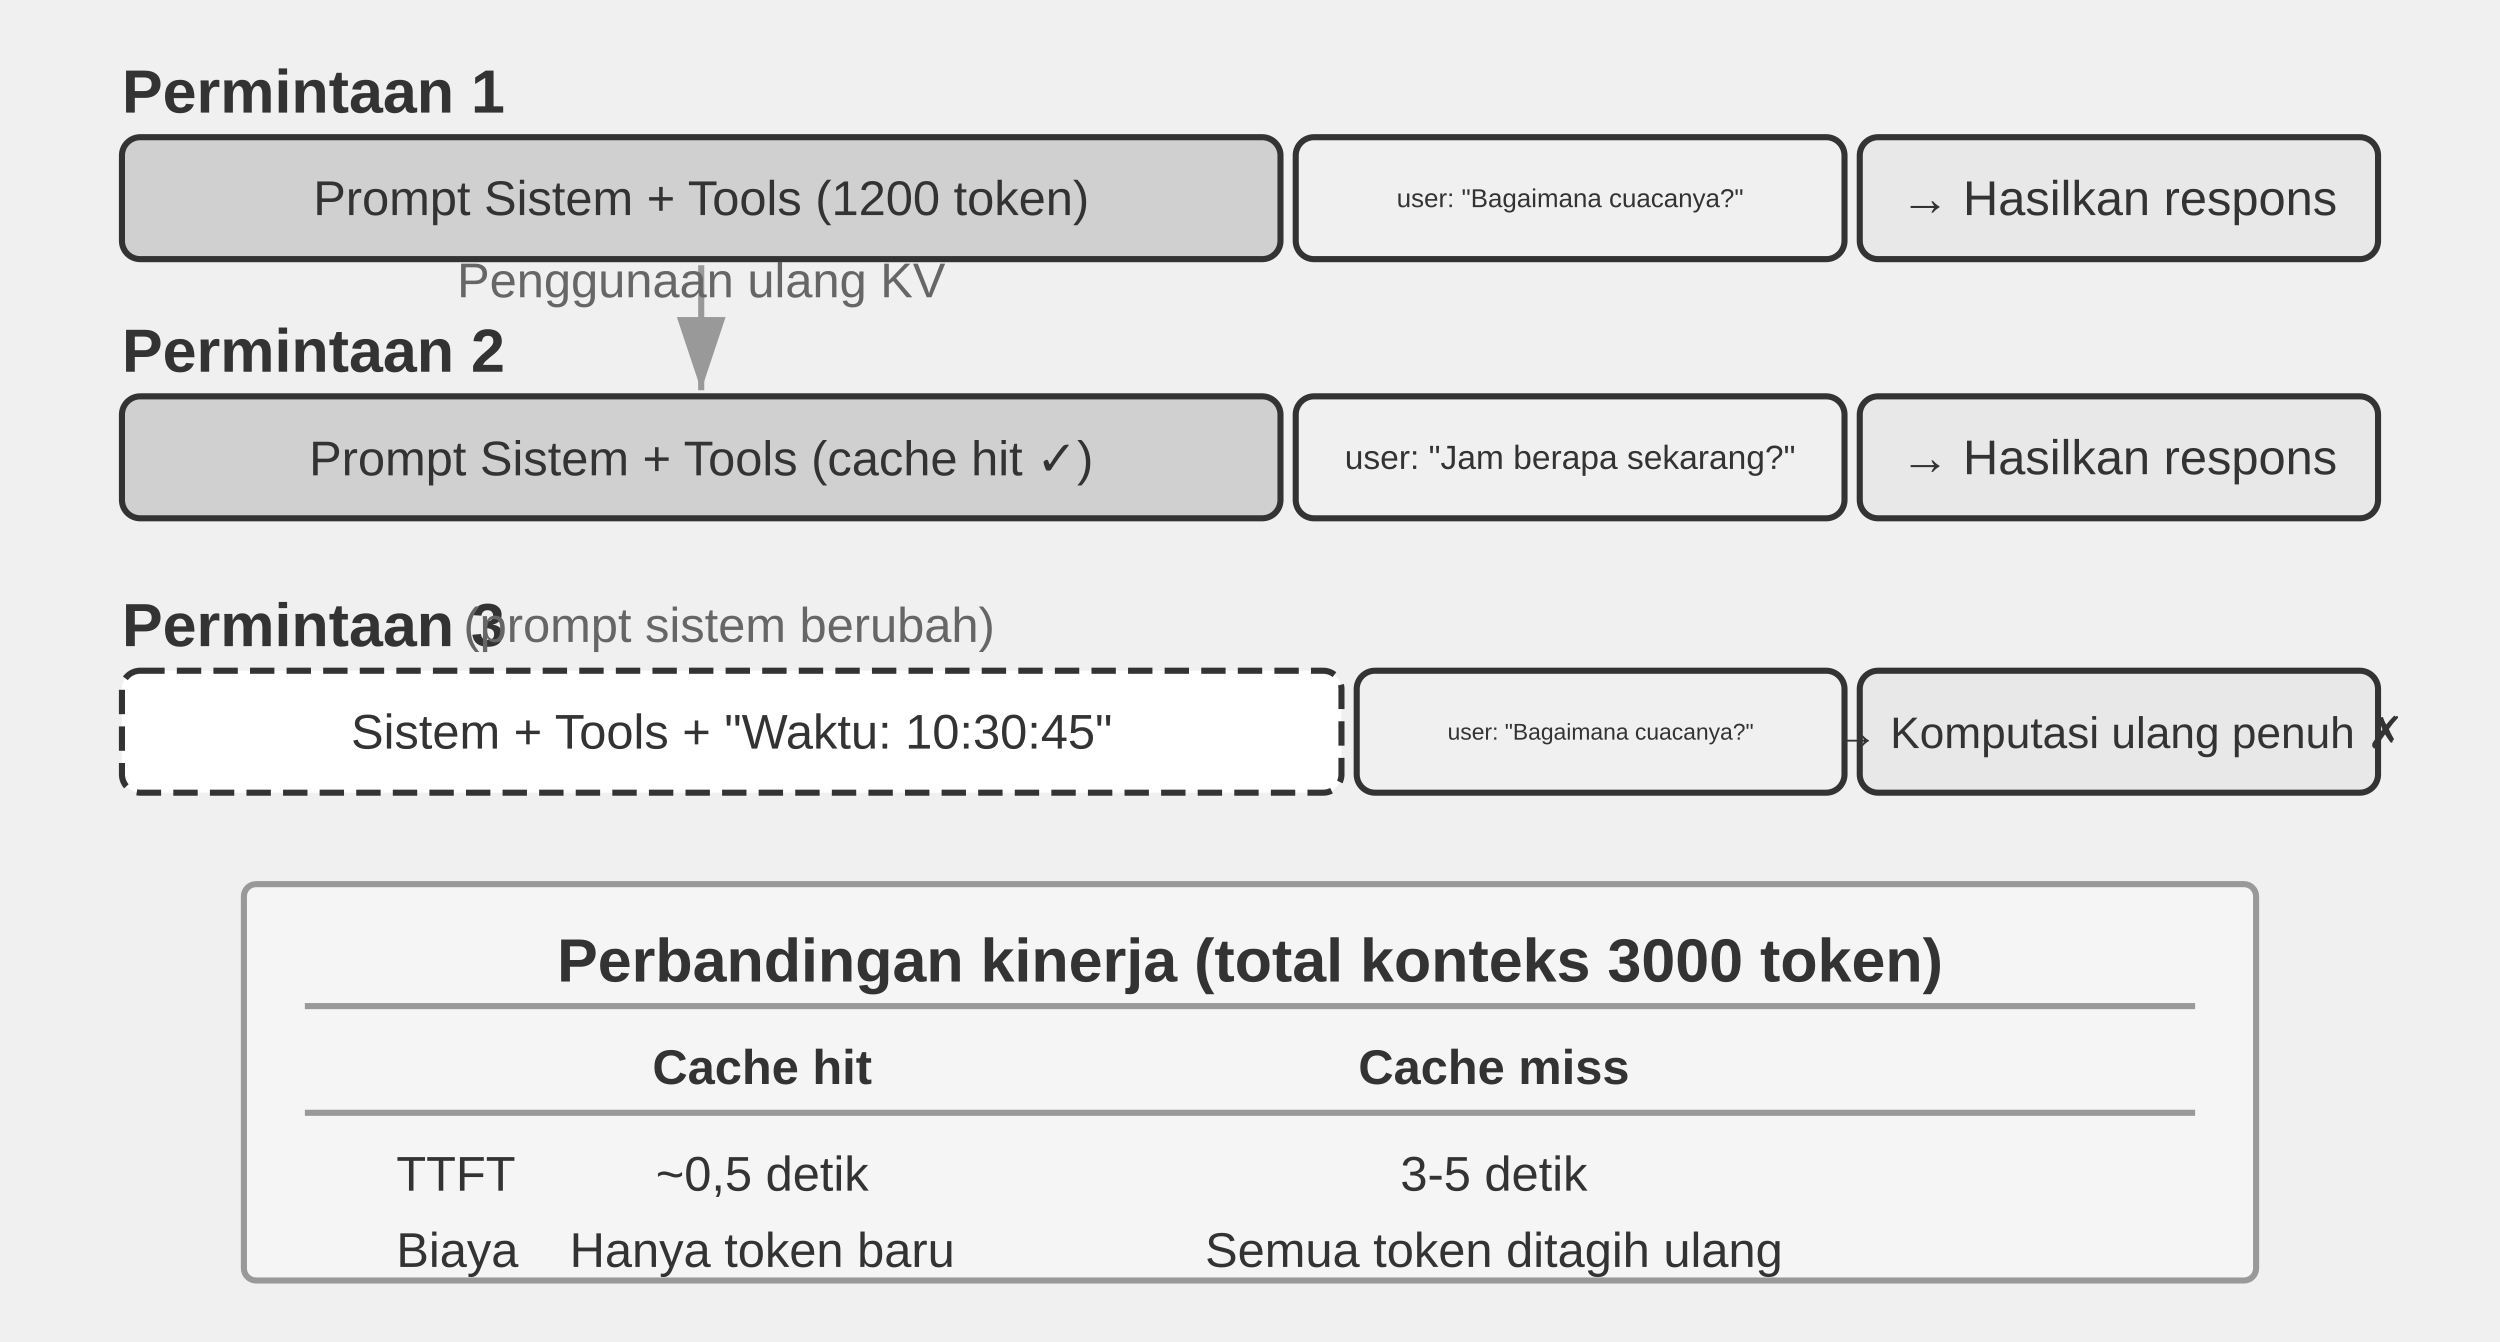
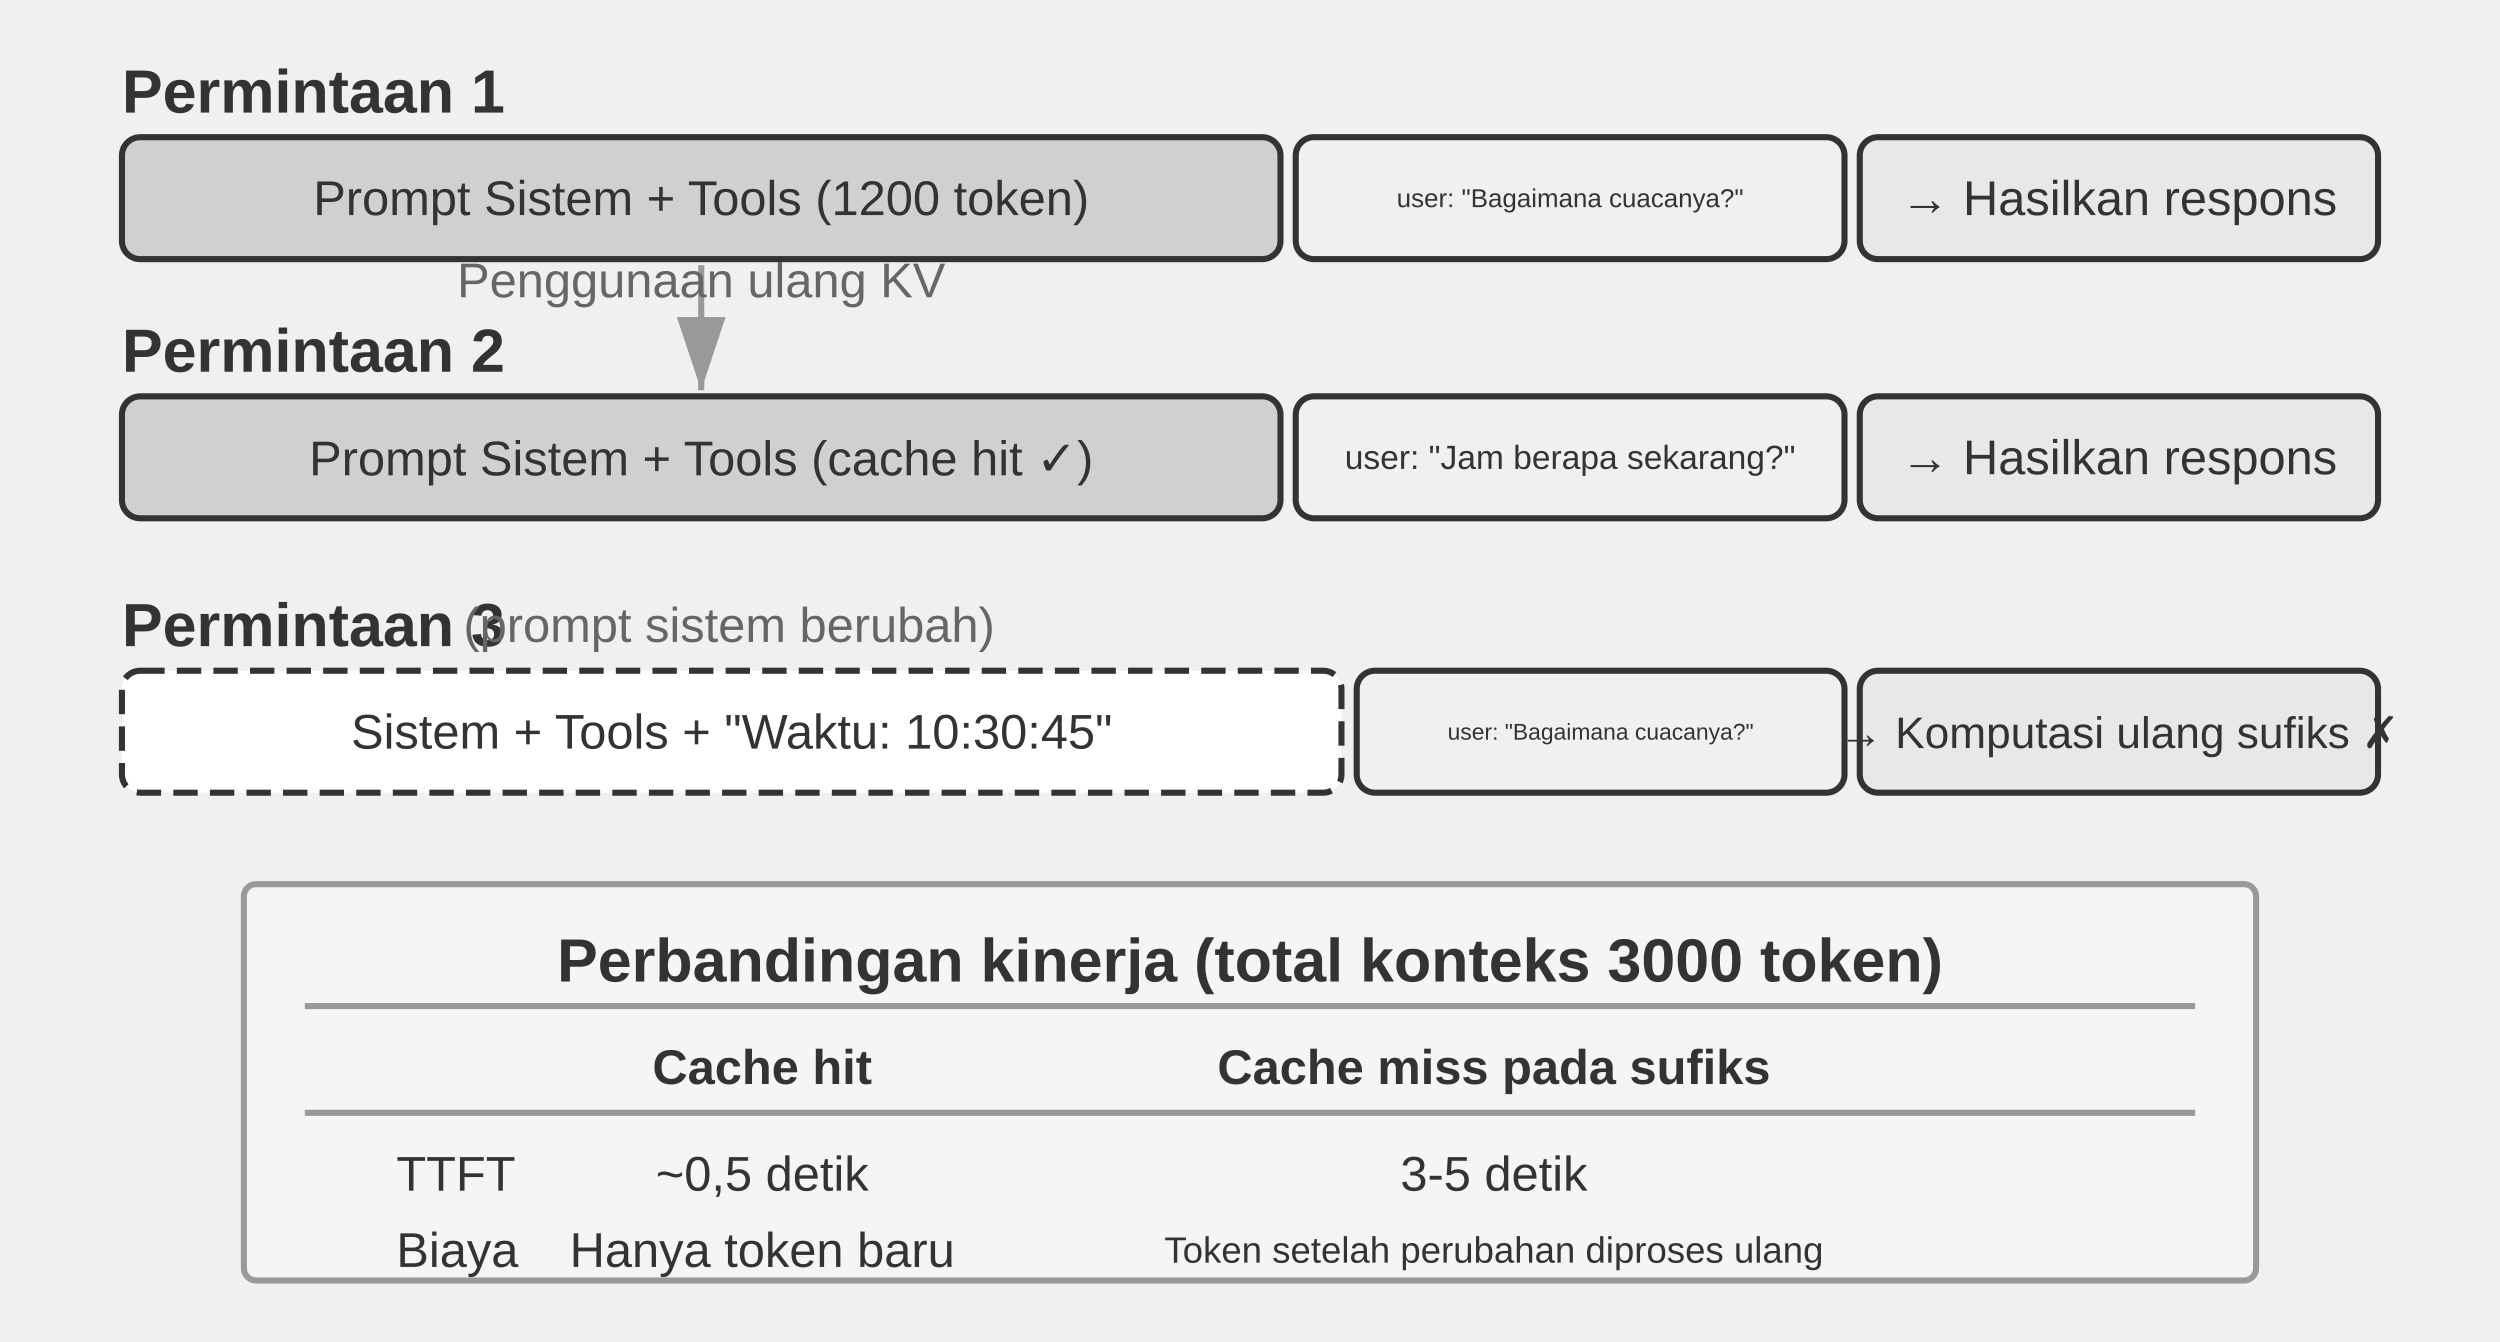
<svg xmlns="http://www.w3.org/2000/svg" viewBox="0 40 820 440" width="820" height="440" style="background:#ffffff">
  <defs>
    <marker id="ah" markerWidth="12" markerHeight="8" refX="12" refY="4" orient="auto">
      <polygon points="0 0, 12 4, 0 8" fill="#333333" />
    </marker>
    <marker id="ah-light" markerWidth="12" markerHeight="8" refX="12" refY="4" orient="auto">
      <polygon points="0 0, 12 4, 0 8" fill="#999999" />
    </marker>
  </defs>
  <text x="40" y="70" font-family="Arial, 'Helvetica Neue', Helvetica, 'PingFang SC', 'Microsoft YaHei', sans-serif" font-size="20" fill="#333333" text-anchor="start" dominant-baseline="central" font-weight="bold">Permintaan 1</text>
  <rect x="40" y="85" width="380" height="40" rx="6" fill="#d0d0d0" stroke="#333333" stroke-width="2" />
  <text x="230" y="105" font-family="Arial, 'Helvetica Neue', Helvetica, 'PingFang SC', 'Microsoft YaHei', sans-serif" font-size="16" fill="#333333" text-anchor="middle" dominant-baseline="central" font-weight="normal">Prompt Sistem + Tools (1200 token)</text>
  <rect x="425" y="85" width="180" height="40" rx="6" fill="#f0f0f0" stroke="#333333" stroke-width="2" />
  <text x="515" y="105" font-family="Arial, 'Helvetica Neue', Helvetica, 'PingFang SC', 'Microsoft YaHei', sans-serif" font-size="8.5" fill="#333333" text-anchor="middle" dominant-baseline="central" font-weight="normal">user: "Bagaimana cuacanya?"</text>
  <rect x="610" y="85" width="170" height="40" rx="6" fill="#e8e8e8" stroke="#333333" stroke-width="2" />
  <text x="695" y="105" font-family="Arial, 'Helvetica Neue', Helvetica, 'PingFang SC', 'Microsoft YaHei', sans-serif" font-size="16" fill="#333333" text-anchor="middle" dominant-baseline="central" font-weight="normal">→ Hasilkan respons</text>
  <text x="40" y="155" font-family="Arial, 'Helvetica Neue', Helvetica, 'PingFang SC', 'Microsoft YaHei', sans-serif" font-size="20" fill="#333333" text-anchor="start" dominant-baseline="central" font-weight="bold">Permintaan 2</text>
  <rect x="40" y="170" width="380" height="40" rx="6" fill="#d0d0d0" stroke="#333333" stroke-width="2" />
  <text x="230" y="190" font-family="Arial, 'Helvetica Neue', Helvetica, 'PingFang SC', 'Microsoft YaHei', sans-serif" font-size="16" fill="#333333" text-anchor="middle" dominant-baseline="central" font-weight="normal">Prompt Sistem + Tools (cache hit ✓)</text>
  <rect x="425" y="170" width="180" height="40" rx="6" fill="#f0f0f0" stroke="#333333" stroke-width="2" />
  <text x="515" y="190" font-family="Arial, 'Helvetica Neue', Helvetica, 'PingFang SC', 'Microsoft YaHei', sans-serif" font-size="11" fill="#333333" text-anchor="middle" dominant-baseline="central" font-weight="normal">user: "Jam berapa sekarang?"</text>
  <rect x="610" y="170" width="170" height="40" rx="6" fill="#e8e8e8" stroke="#333333" stroke-width="2" />
  <text x="695" y="190" font-family="Arial, 'Helvetica Neue', Helvetica, 'PingFang SC', 'Microsoft YaHei', sans-serif" font-size="16" fill="#333333" text-anchor="middle" dominant-baseline="central" font-weight="normal">→ Hasilkan respons</text>
  <line x1="230" y1="127" x2="230" y2="168" stroke="#999999" stroke-width="2" marker-end="url(#ah-light)" />
  <text x="230.0" y="137.5" font-family="Arial, 'Helvetica Neue', Helvetica, 'PingFang SC', 'Microsoft YaHei', sans-serif" font-size="16" fill="#666666" text-anchor="middle">Penggunaan ulang KV</text>
  <text x="40" y="245" font-family="Arial, 'Helvetica Neue', Helvetica, 'PingFang SC', 'Microsoft YaHei', sans-serif" font-size="20" fill="#333333" text-anchor="start" dominant-baseline="central" font-weight="bold">Permintaan 3</text>
  <text x="152" y="245" font-family="Arial, 'Helvetica Neue', Helvetica, 'PingFang SC', 'Microsoft YaHei', sans-serif" font-size="16" fill="#666666" text-anchor="start" dominant-baseline="central" font-weight="normal">(prompt sistem berubah)</text>
  <rect x="40" y="260" width="400" height="40" rx="6" fill="#ffffff" stroke="#333333" stroke-width="2" stroke-dasharray="8,4" />
  <text x="240" y="280" font-family="Arial, 'Helvetica Neue', Helvetica, 'PingFang SC', 'Microsoft YaHei', sans-serif" font-size="16" fill="#333333" text-anchor="middle" dominant-baseline="central" font-weight="normal">Sistem + Tools + "Waktu: 10:30:45"</text>
  <rect x="445" y="260" width="160" height="40" rx="6" fill="#f0f0f0" stroke="#333333" stroke-width="2" />
  <text x="525" y="280" font-family="Arial, 'Helvetica Neue', Helvetica, 'PingFang SC', 'Microsoft YaHei', sans-serif" font-size="7.5" fill="#333333" text-anchor="middle" dominant-baseline="central" font-weight="normal">user: "Bagaimana cuacanya?"</text>
  <rect x="610" y="260" width="170" height="40" rx="6" fill="#e8e8e8" stroke="#333333" stroke-width="2" />
-   <text x="695" y="280" font-family="Arial, 'Helvetica Neue', Helvetica, 'PingFang SC', 'Microsoft YaHei', sans-serif" font-size="14.5" fill="#333333" text-anchor="middle" dominant-baseline="central" font-weight="normal">→ Komputasi ulang penuh ✗</text>
+   <text x="695" y="280" font-family="Arial, 'Helvetica Neue', Helvetica, 'PingFang SC', 'Microsoft YaHei', sans-serif" font-size="14.5" fill="#333333" text-anchor="middle" dominant-baseline="central" font-weight="normal">→ Komputasi ulang sufiks ✗</text>
  <rect x="80" y="330" width="660" height="130" rx="4" fill="#f5f5f5" stroke="#999999" stroke-width="2" />
  <text x="410" y="355" font-family="Arial, 'Helvetica Neue', Helvetica, 'PingFang SC', 'Microsoft YaHei', sans-serif" font-size="20" fill="#333333" text-anchor="middle" dominant-baseline="central" font-weight="bold">Perbandingan kinerja (total konteks 3000 token)</text>
  <line x1="100" y1="370" x2="720" y2="370" stroke="#999999" stroke-width="2" />
  <text x="250" y="390" font-family="Arial, 'Helvetica Neue', Helvetica, 'PingFang SC', 'Microsoft YaHei', sans-serif" font-size="16" fill="#333333" text-anchor="middle" dominant-baseline="central" font-weight="bold">Cache hit</text>
-   <text x="490" y="390" font-family="Arial, 'Helvetica Neue', Helvetica, 'PingFang SC', 'Microsoft YaHei', sans-serif" font-size="16" fill="#333333" text-anchor="middle" dominant-baseline="central" font-weight="bold">Cache miss</text>
+   <text x="490" y="390" font-family="Arial, 'Helvetica Neue', Helvetica, 'PingFang SC', 'Microsoft YaHei', sans-serif" font-size="16" fill="#333333" text-anchor="middle" dominant-baseline="central" font-weight="bold">Cache miss pada sufiks</text>
  <line x1="100" y1="405" x2="720" y2="405" stroke="#999999" stroke-width="2" />
  <text x="130" y="425" font-family="Arial, 'Helvetica Neue', Helvetica, 'PingFang SC', 'Microsoft YaHei', sans-serif" font-size="16" fill="#333333" text-anchor="start" dominant-baseline="central" font-weight="normal">TTFT</text>
  <text x="250" y="425" font-family="Arial, 'Helvetica Neue', Helvetica, 'PingFang SC', 'Microsoft YaHei', sans-serif" font-size="16" fill="#333333" text-anchor="middle" dominant-baseline="central" font-weight="normal">~0,5 detik</text>
  <text x="490" y="425" font-family="Arial, 'Helvetica Neue', Helvetica, 'PingFang SC', 'Microsoft YaHei', sans-serif" font-size="16" fill="#333333" text-anchor="middle" dominant-baseline="central" font-weight="normal">3-5 detik</text>
  <text x="130" y="450" font-family="Arial, 'Helvetica Neue', Helvetica, 'PingFang SC', 'Microsoft YaHei', sans-serif" font-size="16" fill="#333333" text-anchor="start" dominant-baseline="central" font-weight="normal">Biaya</text>
  <text x="250" y="450" font-family="Arial, 'Helvetica Neue', Helvetica, 'PingFang SC', 'Microsoft YaHei', sans-serif" font-size="16" fill="#333333" text-anchor="middle" dominant-baseline="central" font-weight="normal">Hanya token baru</text>
-   <text x="490" y="450" font-family="Arial, 'Helvetica Neue', Helvetica, 'PingFang SC', 'Microsoft YaHei', sans-serif" font-size="16" fill="#333333" text-anchor="middle" dominant-baseline="central" font-weight="normal">Semua token ditagih ulang</text>
+   <text x="490" y="450" font-family="Arial, 'Helvetica Neue', Helvetica, 'PingFang SC', 'Microsoft YaHei', sans-serif" font-size="12" fill="#333333" text-anchor="middle" dominant-baseline="central" font-weight="normal">Token setelah perubahan diproses ulang</text>
</svg>
